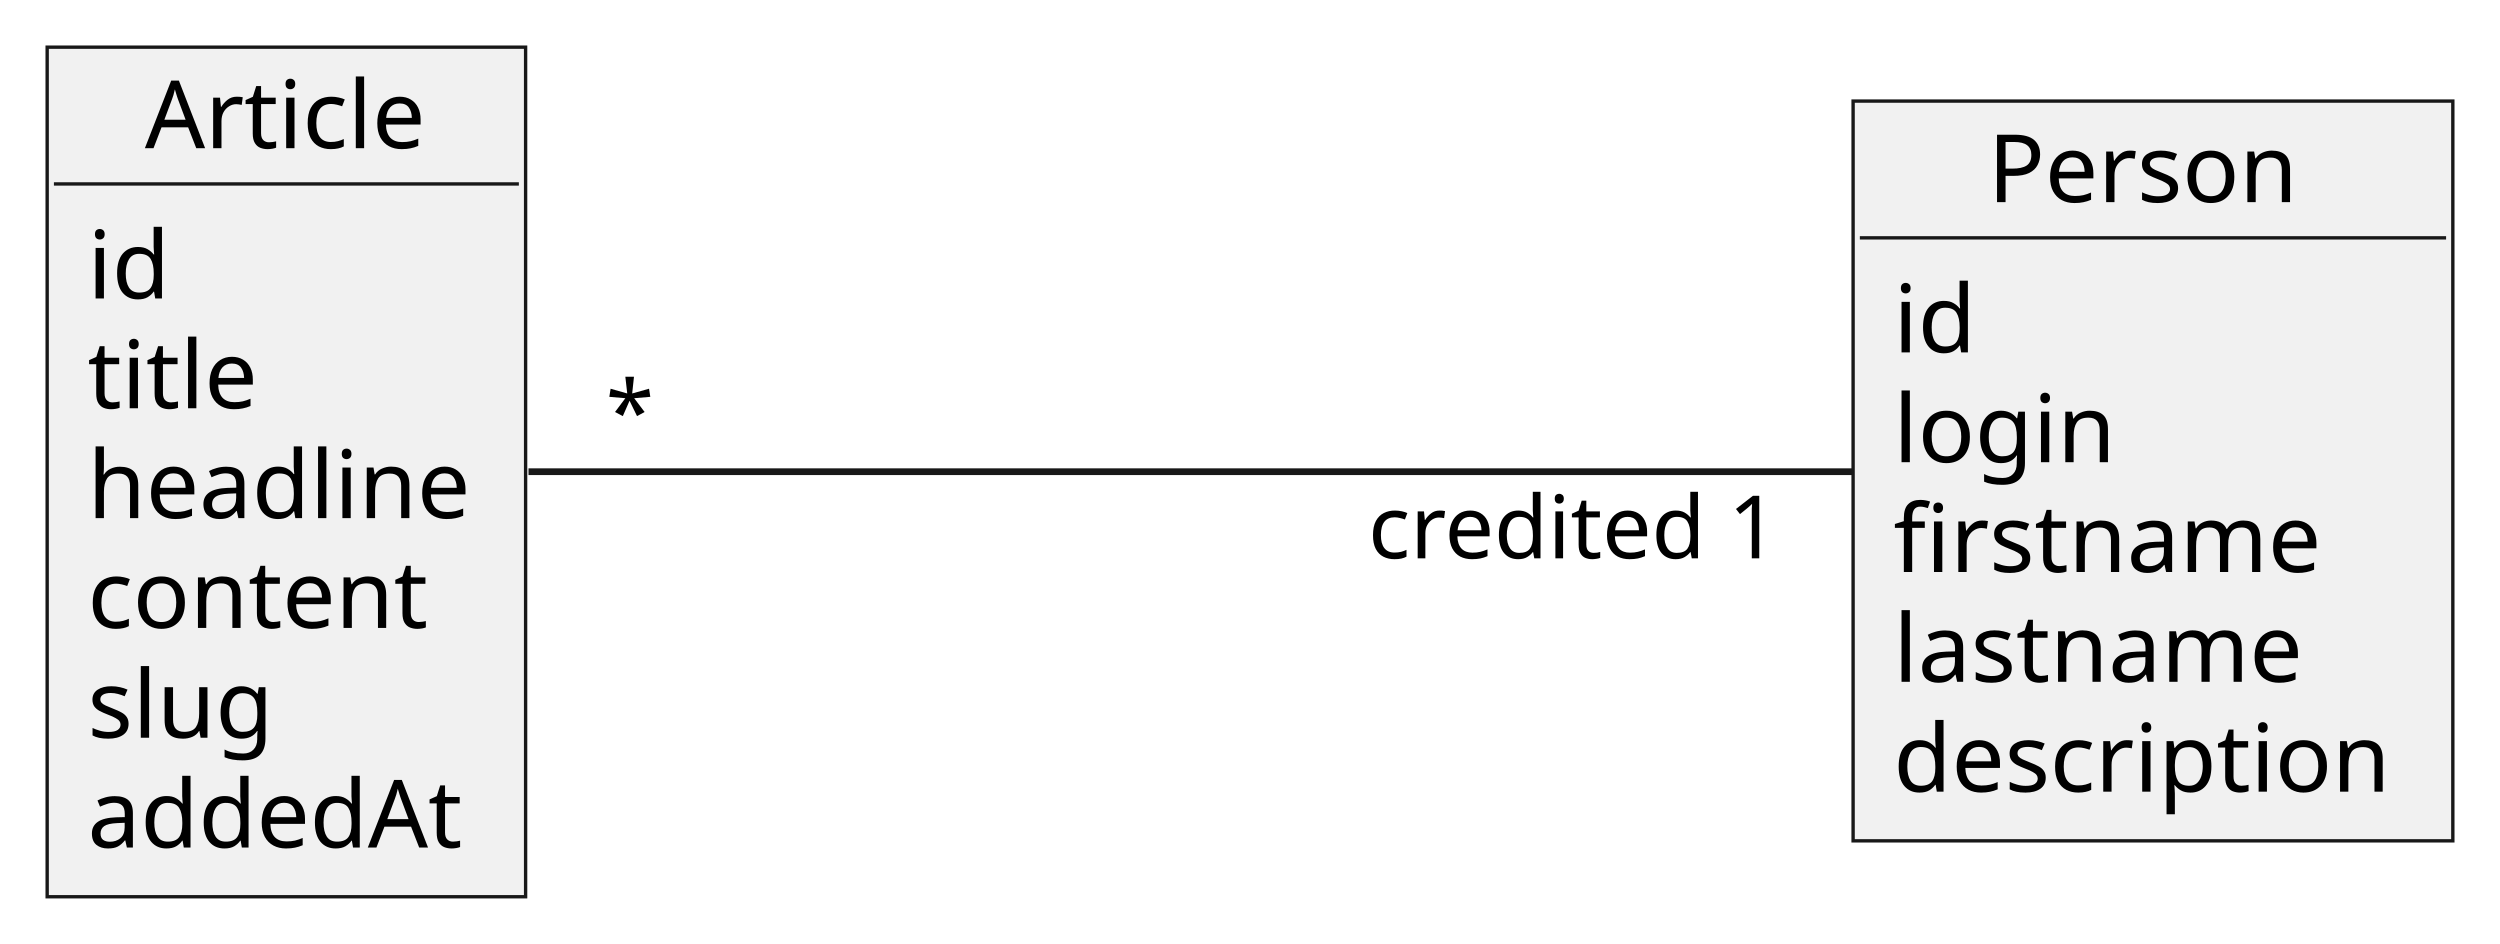
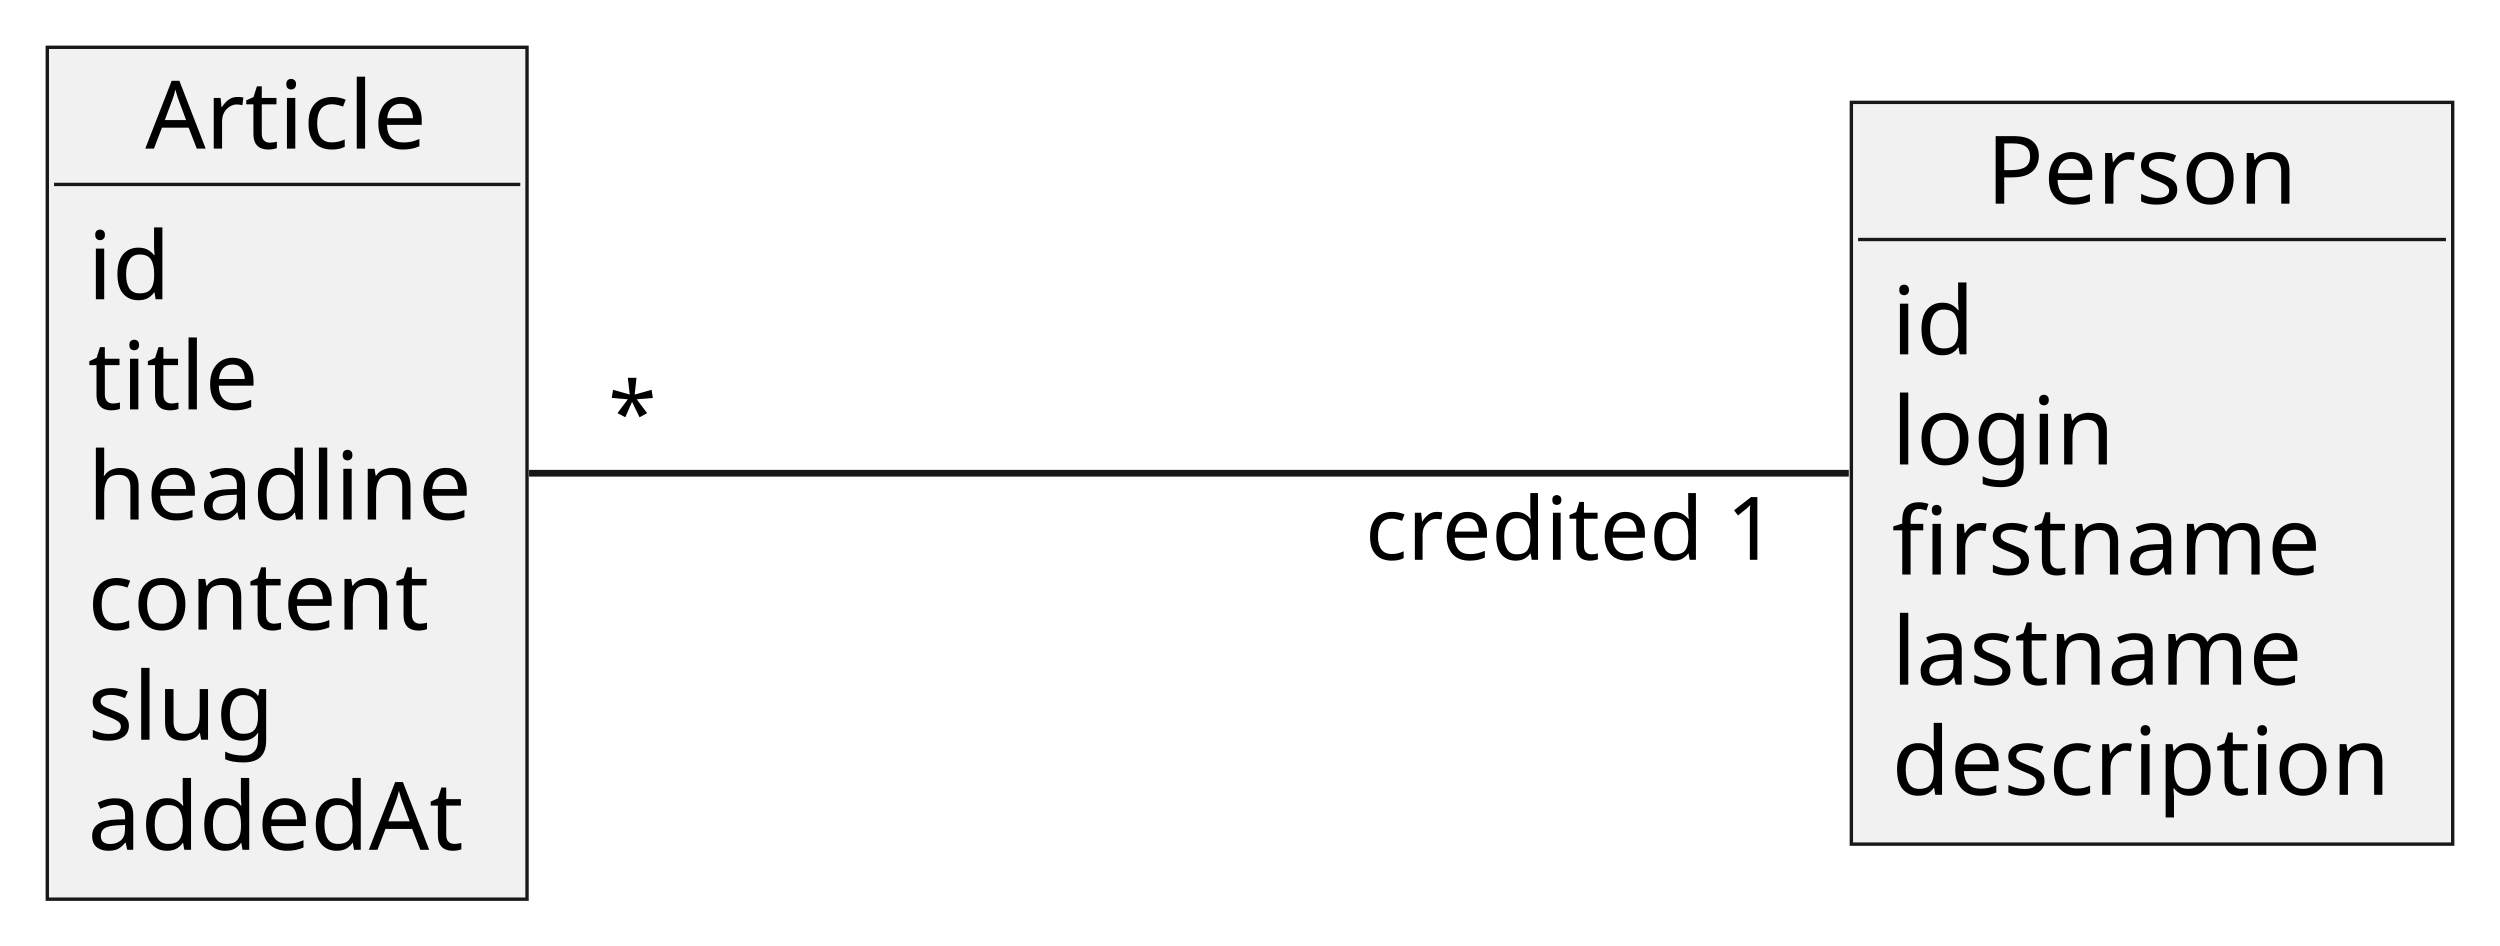
- <svg xmlns="http://www.w3.org/2000/svg" contentStyleType="text/css" height="140px" preserveAspectRatio="none" style="width:371px;height:140px;background:#FFFFFF;" version="1.1" viewBox="0 0 371 140" width="371px" zoomAndPan="magnify">
+ <svg xmlns="http://www.w3.org/2000/svg" contentStyleType="text/css" height="140px" preserveAspectRatio="none" style="width:370px;height:140px;background:#FFFFFF;" version="1.1" viewBox="0 0 370 140" width="370px" zoomAndPan="magnify">
  <defs />
  <g>
    <g id="elem_Article">
      <rect fill="#F1F1F1" height="126.078" style="stroke:#181818;stroke-width:0.5;" width="71" x="7" y="7" />
      <text fill="#000000" font-family="sans-serif" font-size="14" lengthAdjust="spacing" textLength="42" x="21.5" y="21.995">Article</text>
      <line style="stroke:#181818;stroke-width:0.5;" x1="8" x2="77" y1="27.297" y2="27.297" />
      <text fill="#000000" font-family="sans-serif" font-size="14" lengthAdjust="spacing" textLength="12" x="13" y="44.292">id</text>
      <text fill="#000000" font-family="sans-serif" font-size="14" lengthAdjust="spacing" textLength="25" x="13" y="60.589">title</text>
      <text fill="#000000" font-family="sans-serif" font-size="14" lengthAdjust="spacing" textLength="59" x="13" y="76.886">headline</text>
      <text fill="#000000" font-family="sans-serif" font-size="14" lengthAdjust="spacing" textLength="54" x="13" y="93.183">content</text>
      <text fill="#000000" font-family="sans-serif" font-size="14" lengthAdjust="spacing" textLength="29" x="13" y="109.48">slug</text>
      <text fill="#000000" font-family="sans-serif" font-size="14" lengthAdjust="spacing" textLength="58" x="13" y="125.776">addedAt</text>
    </g>
    <g id="elem_Person">
-       <rect fill="#F1F1F1" height="109.781" style="stroke:#181818;stroke-width:0.5;" width="89" x="275" y="15" />
-       <text fill="#000000" font-family="sans-serif" font-size="14" lengthAdjust="spacing" textLength="49" x="295" y="29.995">Person</text>
-       <line style="stroke:#181818;stroke-width:0.5;" x1="276" x2="363" y1="35.297" y2="35.297" />
-       <text fill="#000000" font-family="sans-serif" font-size="14" lengthAdjust="spacing" textLength="12" x="281" y="52.292">id</text>
-       <text fill="#000000" font-family="sans-serif" font-size="14" lengthAdjust="spacing" textLength="33" x="281" y="68.589">login</text>
-       <text fill="#000000" font-family="sans-serif" font-size="14" lengthAdjust="spacing" textLength="64" x="281" y="84.886">firstname</text>
-       <text fill="#000000" font-family="sans-serif" font-size="14" lengthAdjust="spacing" textLength="63" x="281" y="101.183">lastname</text>
-       <text fill="#000000" font-family="sans-serif" font-size="14" lengthAdjust="spacing" textLength="77" x="281" y="117.48">description</text>
+       <rect fill="#F1F1F1" height="109.781" style="stroke:#181818;stroke-width:0.5;" width="89" x="274" y="15.15" />
+       <text fill="#000000" font-family="sans-serif" font-size="14" lengthAdjust="spacing" textLength="49" x="294" y="30.145">Person</text>
+       <line style="stroke:#181818;stroke-width:0.5;" x1="275" x2="362" y1="35.447" y2="35.447" />
+       <text fill="#000000" font-family="sans-serif" font-size="14" lengthAdjust="spacing" textLength="12" x="280" y="52.442">id</text>
+       <text fill="#000000" font-family="sans-serif" font-size="14" lengthAdjust="spacing" textLength="33" x="280" y="68.739">login</text>
+       <text fill="#000000" font-family="sans-serif" font-size="14" lengthAdjust="spacing" textLength="64" x="280" y="85.036">firstname</text>
+       <text fill="#000000" font-family="sans-serif" font-size="14" lengthAdjust="spacing" textLength="63" x="280" y="101.333">lastname</text>
+       <text fill="#000000" font-family="sans-serif" font-size="14" lengthAdjust="spacing" textLength="77" x="280" y="117.629">description</text>
    </g>
    <g id="link_Article_Person">
-       <path codeLine="17" d="M78.43,70 C128.79,70 220.3,70 274.93,70 " fill="none" id="Article-Person" style="stroke:#181818;stroke-width:1.0;" />
-       <text fill="#000000" font-family="sans-serif" font-size="13" lengthAdjust="spacing" textLength="7" x="89.894" y="65.782">*</text>
-       <text fill="#000000" font-family="sans-serif" font-size="13" lengthAdjust="spacing" textLength="64" x="203.034" y="82.859">credited 1</text>
+       <path codeLine="17" d="M78.3,70.04 C128.33,70.04 219.13,70.04 273.62,70.04 " fill="none" id="Article-Person" style="stroke:#181818;stroke-width:1.0;" />
+       <text fill="#000000" font-family="sans-serif" font-size="13" lengthAdjust="spacing" textLength="7" x="90.013" y="65.783">*</text>
+       <text fill="#000000" font-family="sans-serif" font-size="13" lengthAdjust="spacing" textLength="64" x="202.052" y="82.852">credited 1</text>
    </g>
  </g>
</svg>
